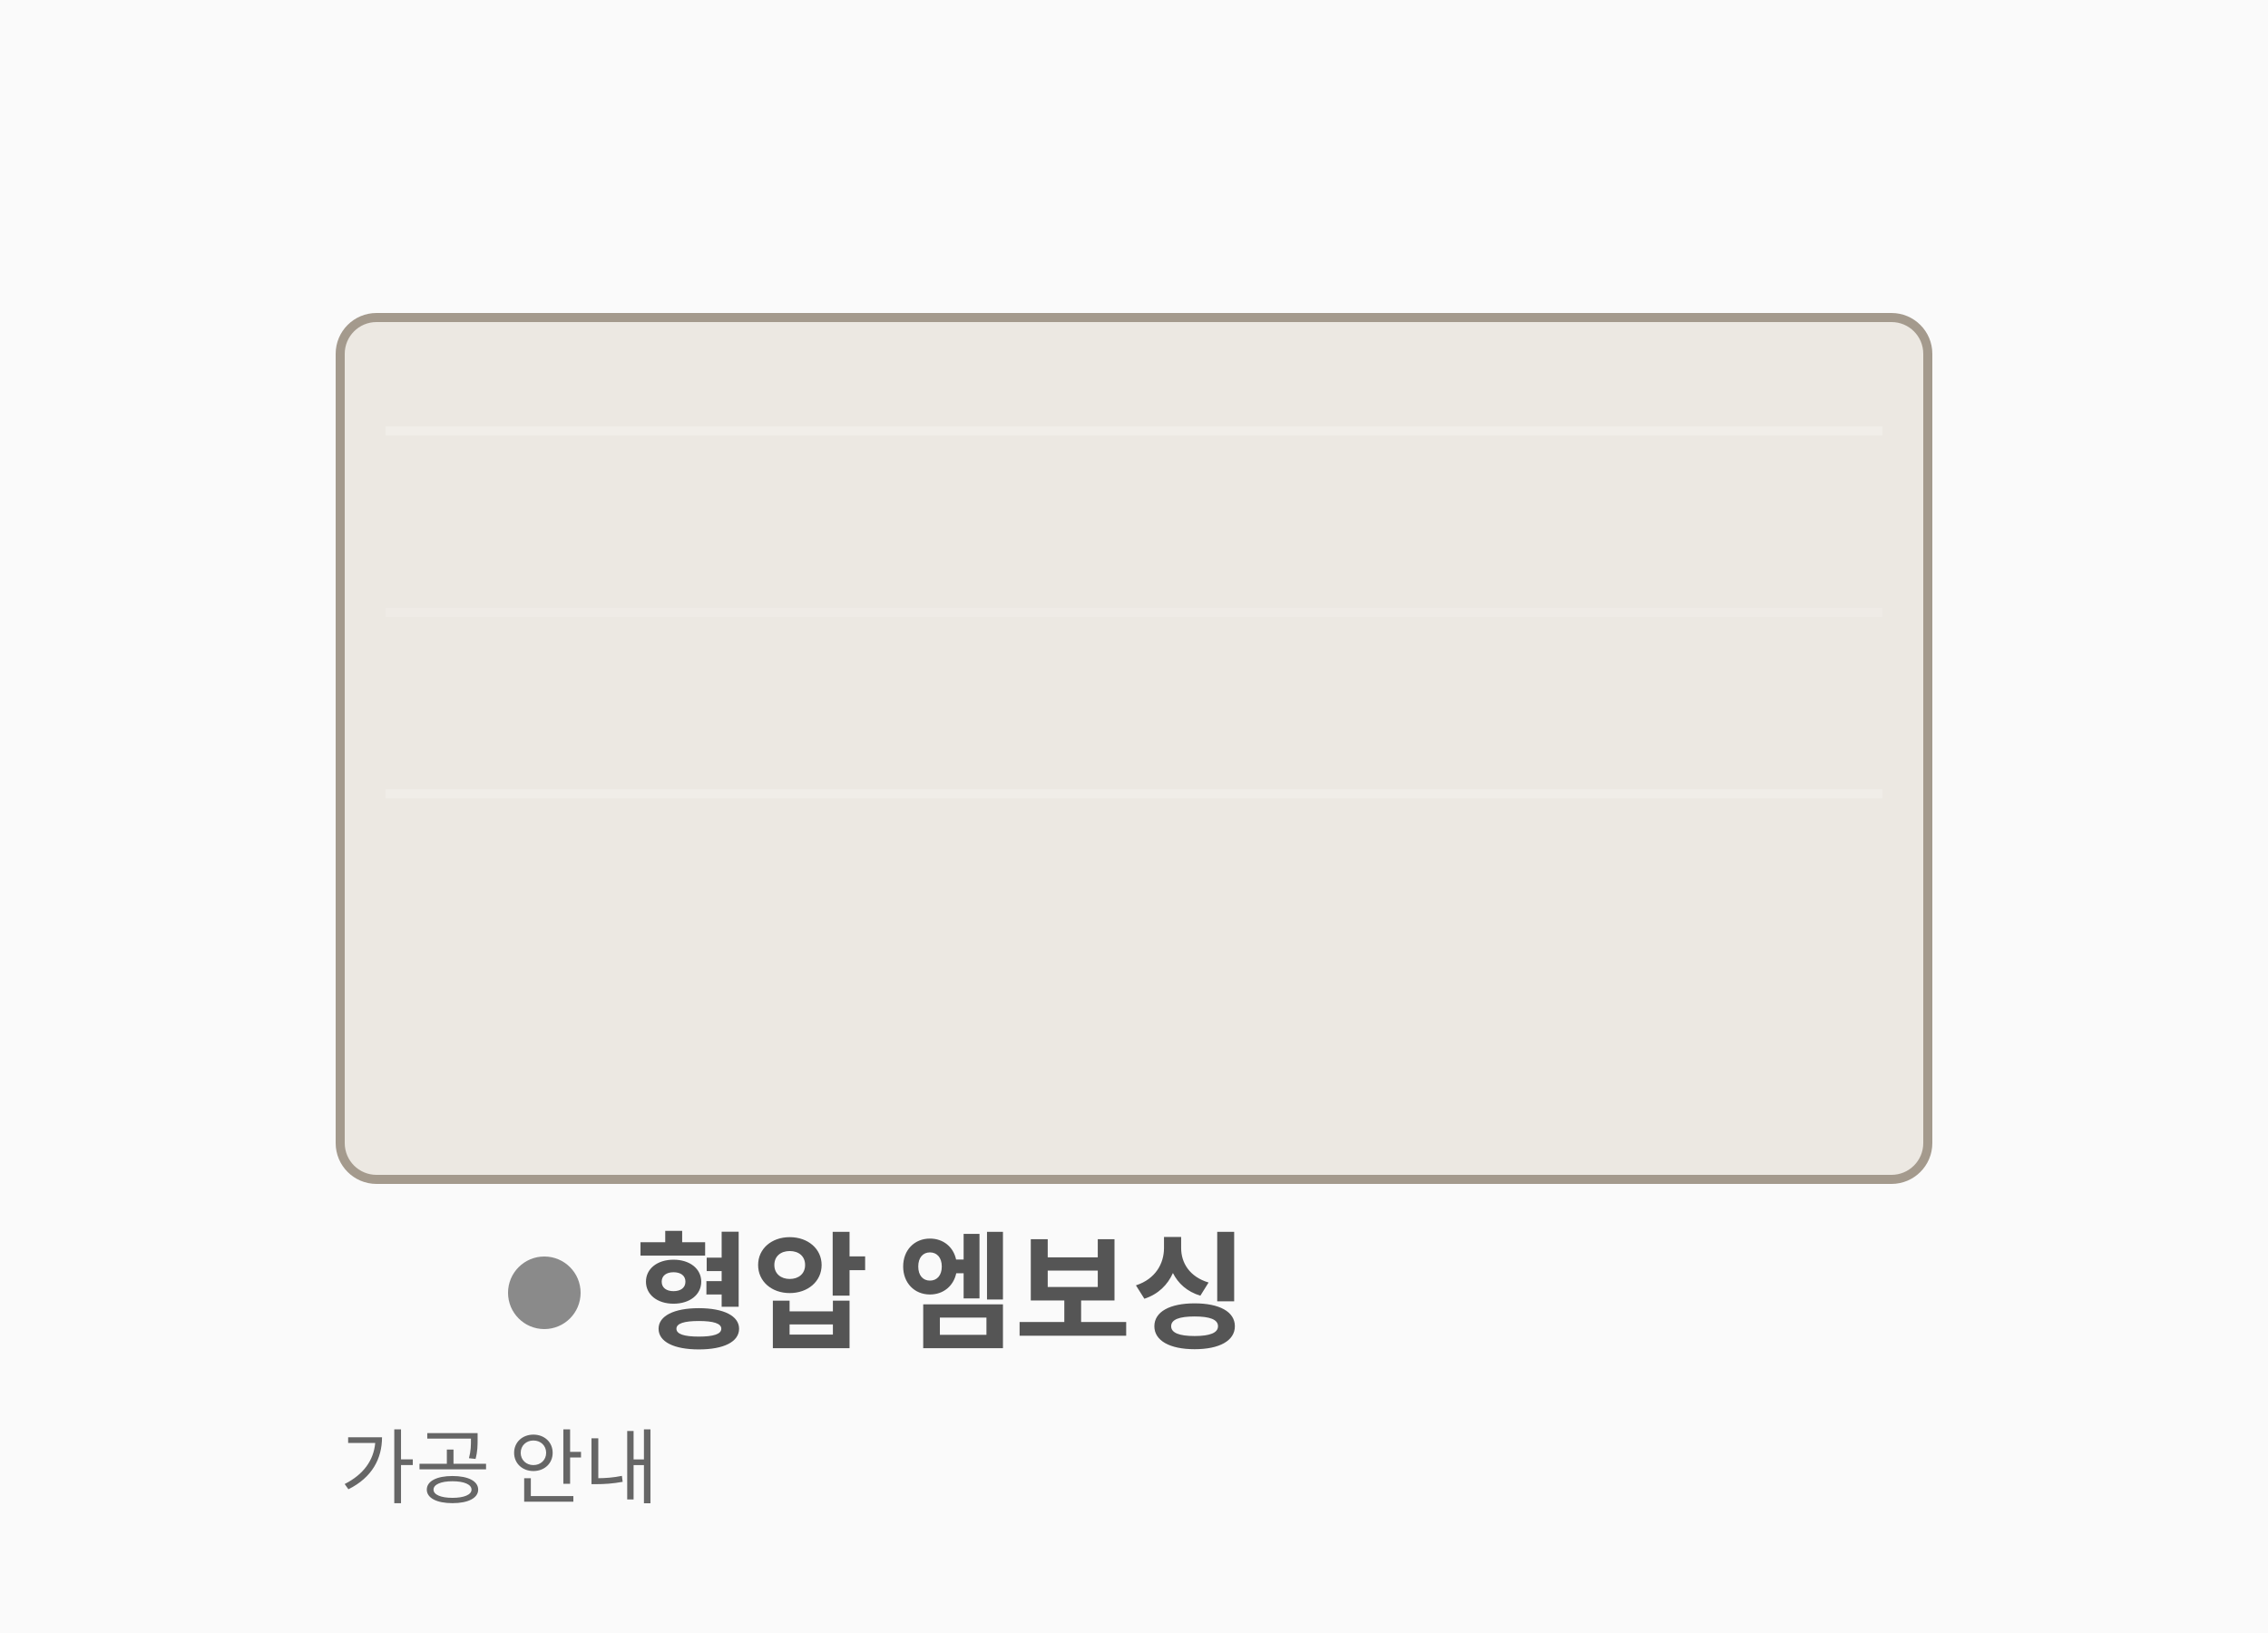
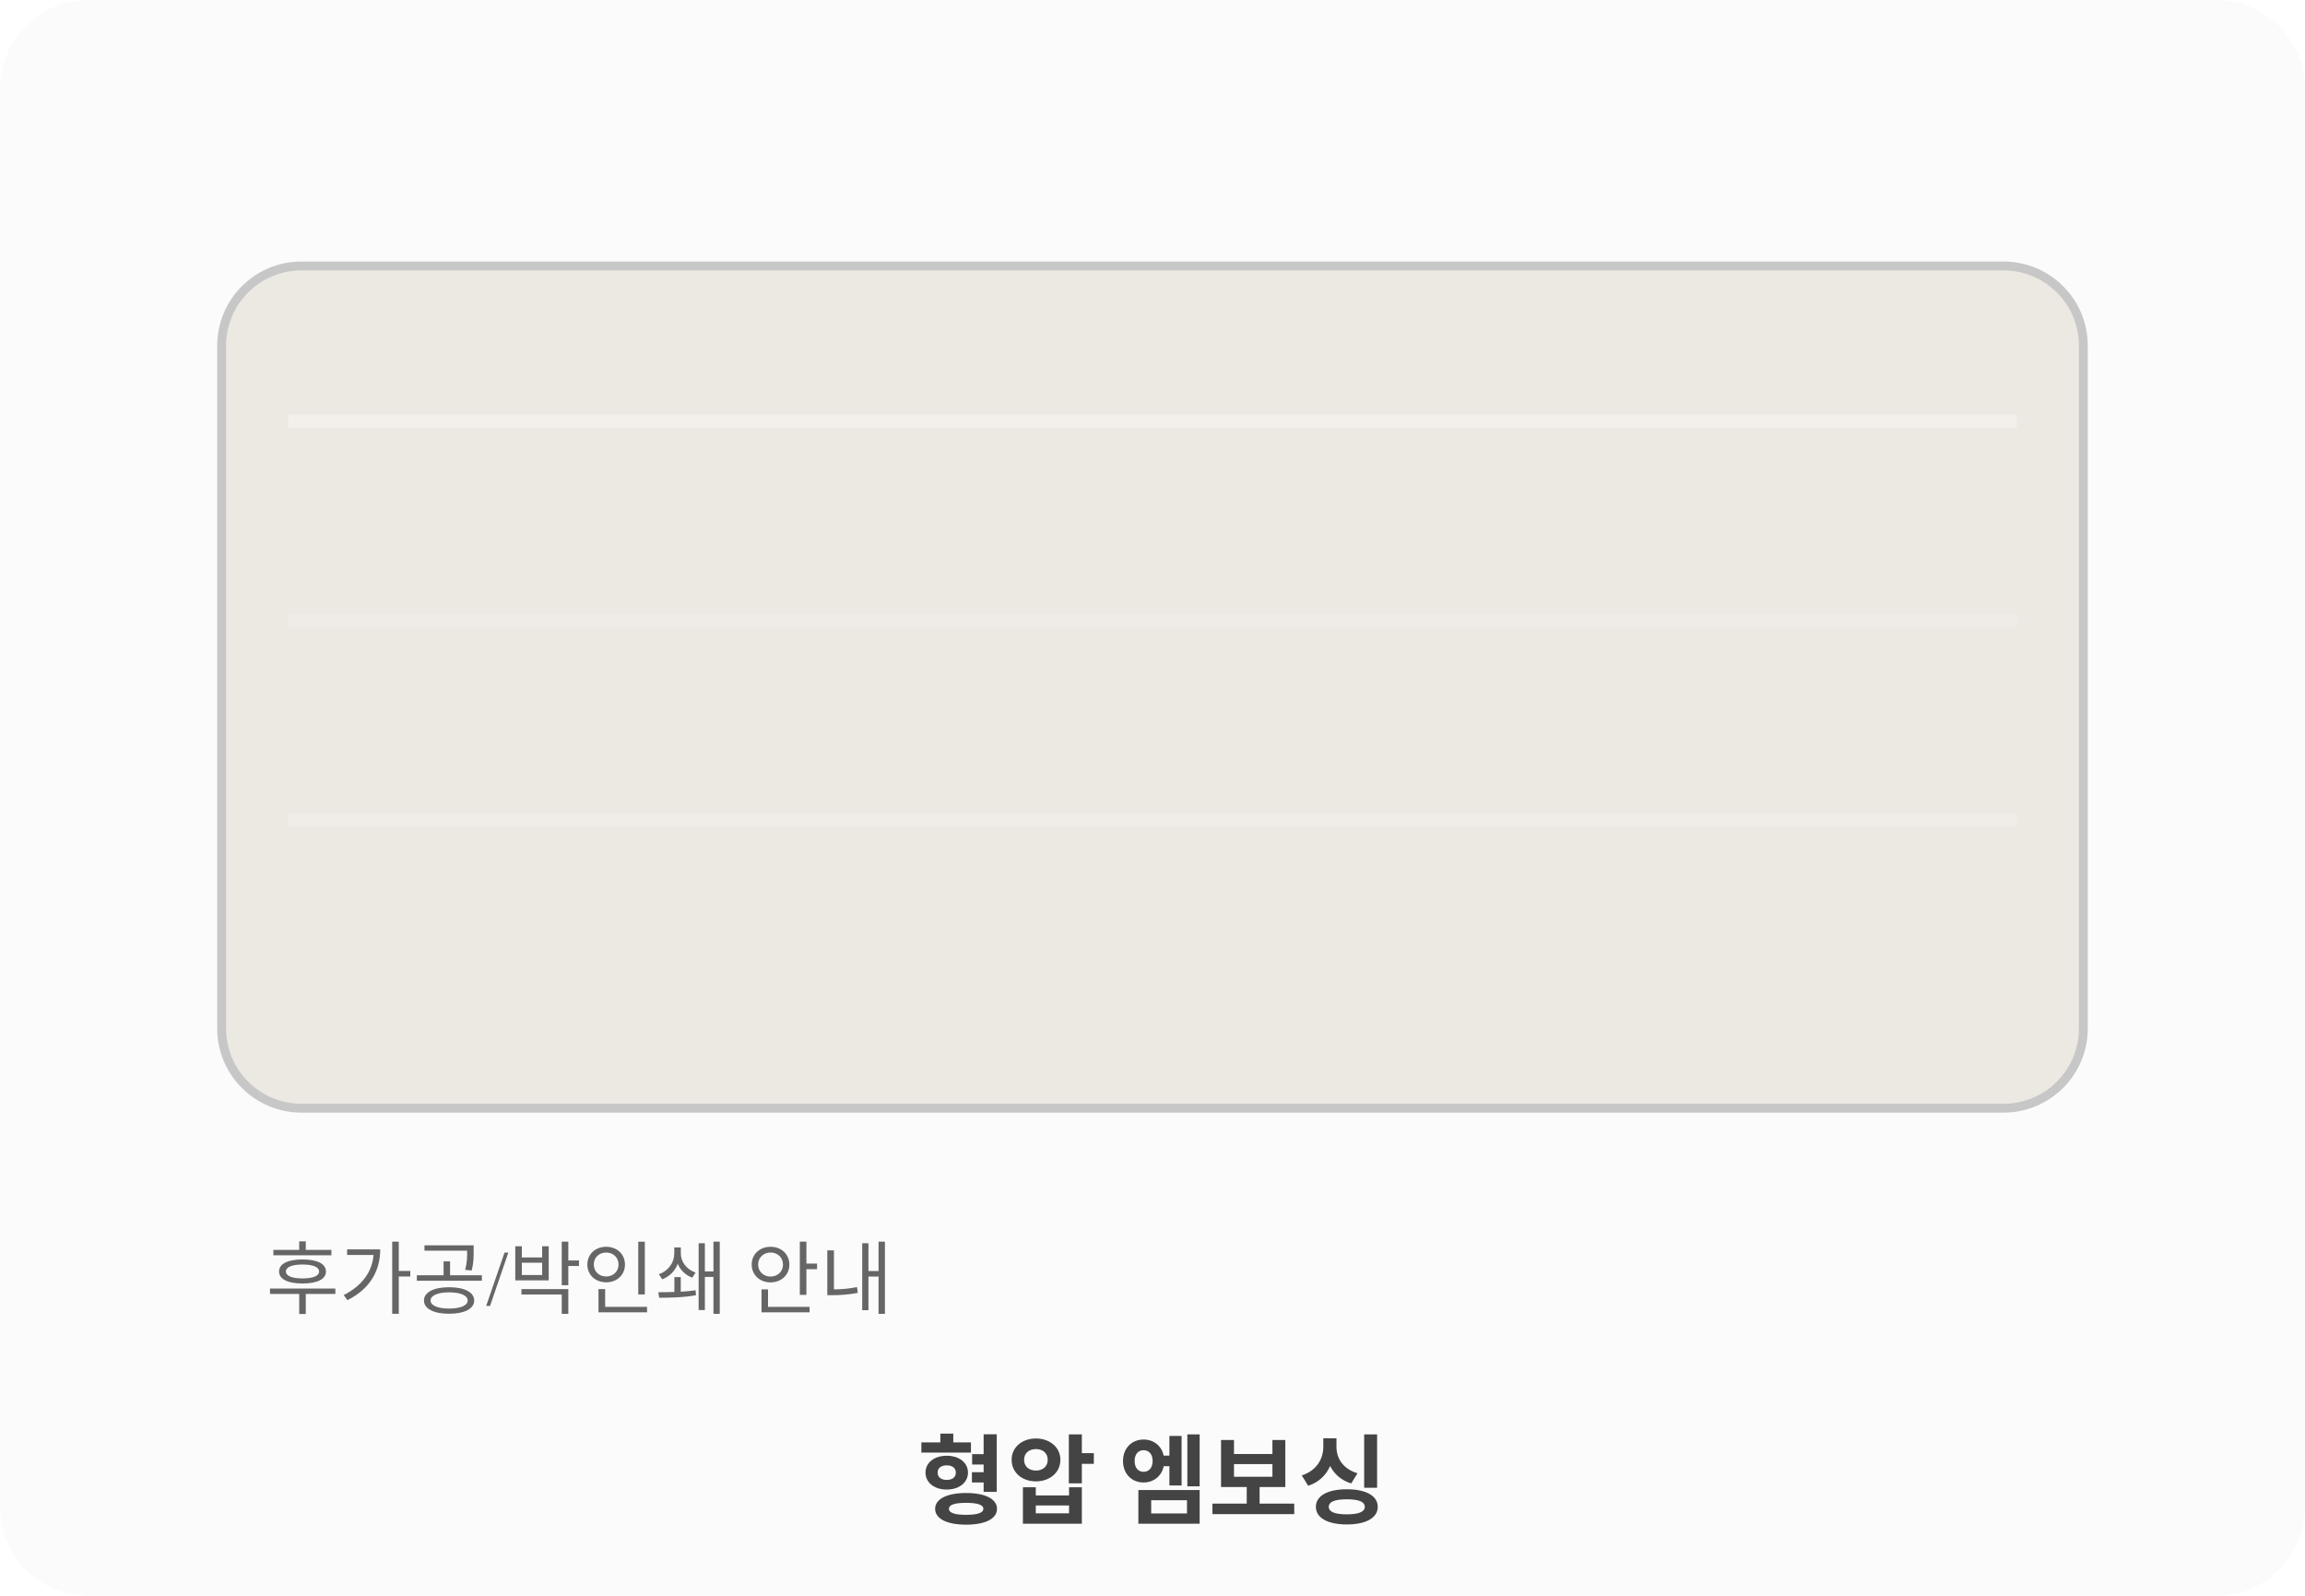
- <svg xmlns="http://www.w3.org/2000/svg" width="500" height="360" viewBox="0 0 500 360">
-   <rect width="500" height="360" fill="#fafafa" />
-   <rect x="75" y="70" width="350" height="190" rx="8" fill="#ece8e2" stroke="#a49a8d" stroke-width="2" />
-   <path d="M85 95 H415" stroke="rgba(255,255,255,.25)" stroke-width="2" />
-   <path d="M85 135 H415" stroke="rgba(255,255,255,.15)" stroke-width="2" />
-   <path d="M85 175 H415" stroke="rgba(255,255,255,.2)" stroke-width="2" />
-   <circle cx="120" cy="285" r="8" fill="#8a8a8a" />
-   <text x="140" y="295" font-size="28" font-weight="700" fill="#555">형압 엠보싱</text>
-   <text x="75" y="330" font-size="18" fill="#666">가공 안내</text>
+ <svg xmlns="http://www.w3.org/2000/svg" width="520" height="360" viewBox="0 0 520 360">
+   <rect width="520" height="360" rx="20" fill="#fbfbfb" />
+   <rect x="50" y="60" width="420" height="190" rx="18" fill="#ece8e2" stroke="#c7c7c7" stroke-width="2" />
+   <path d="M65 95 H455" stroke="rgba(255,255,255,.35)" stroke-width="3" />
+   <path d="M65 140 H455" stroke="rgba(255,255,255,.18)" stroke-width="3" />
+   <path d="M65 185 H455" stroke="rgba(255,255,255,.22)" stroke-width="3" />
+   <text x="60" y="295" font-size="18" fill="#666">후가공/박인쇄 안내</text>
+   <text x="260.0" y="342" text-anchor="middle" font-size="22" font-weight="800" fill="#444">형압 엠보싱</text>
</svg>
